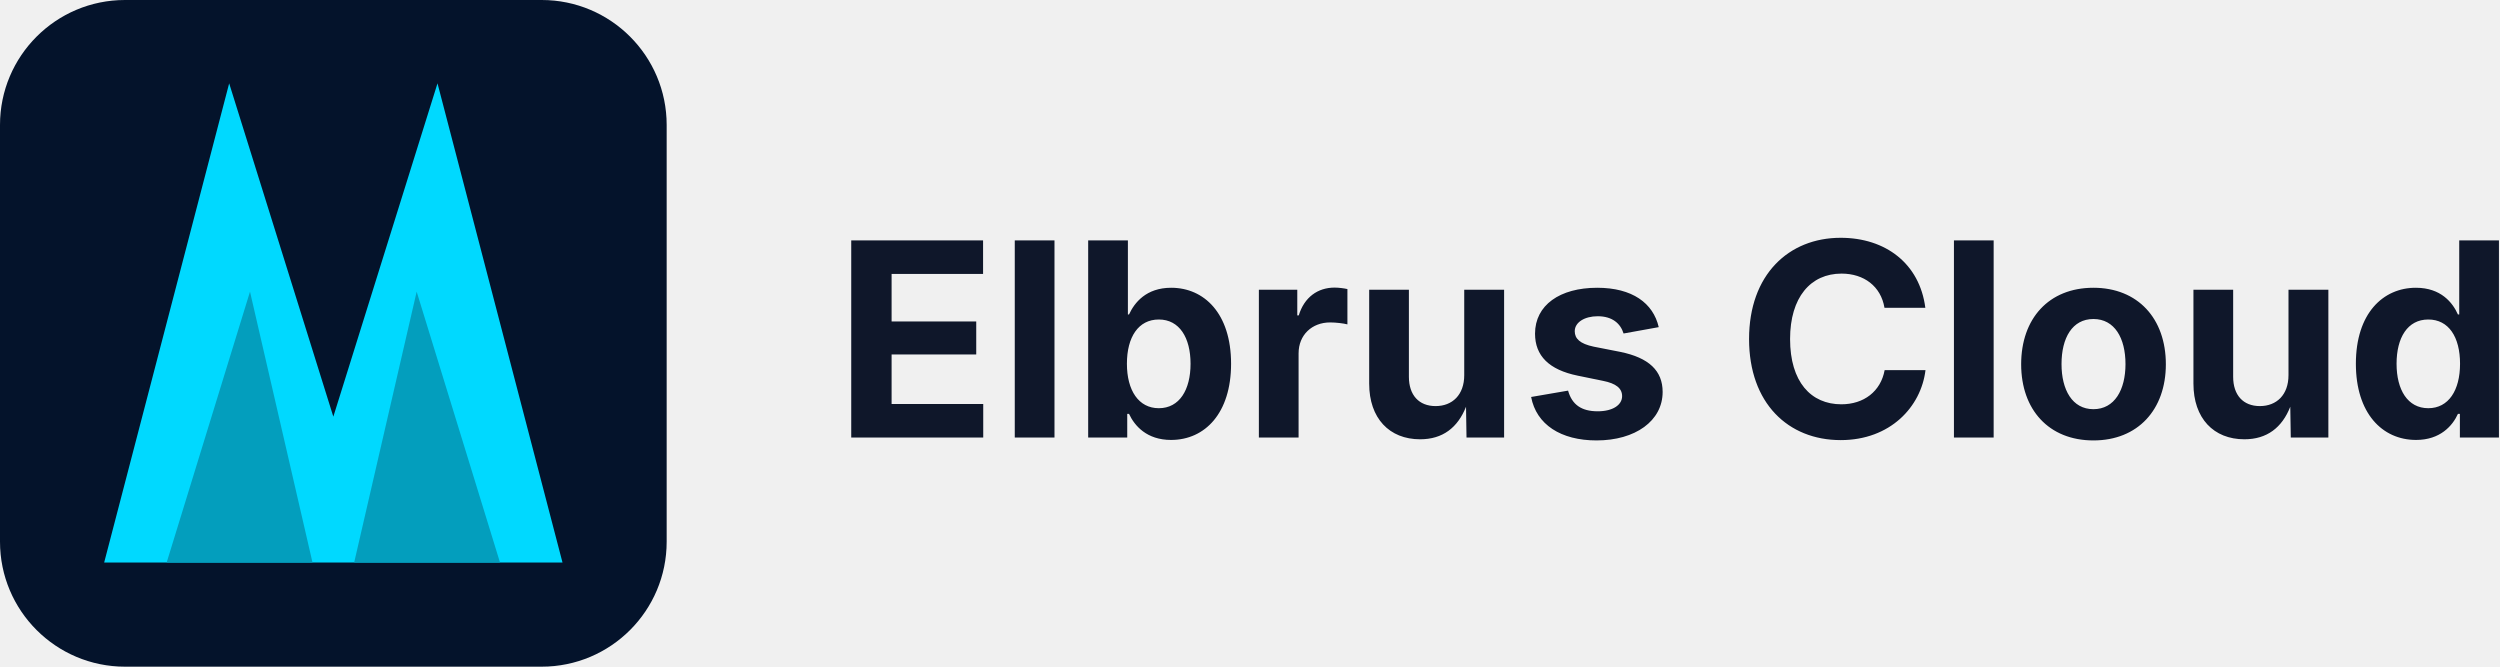
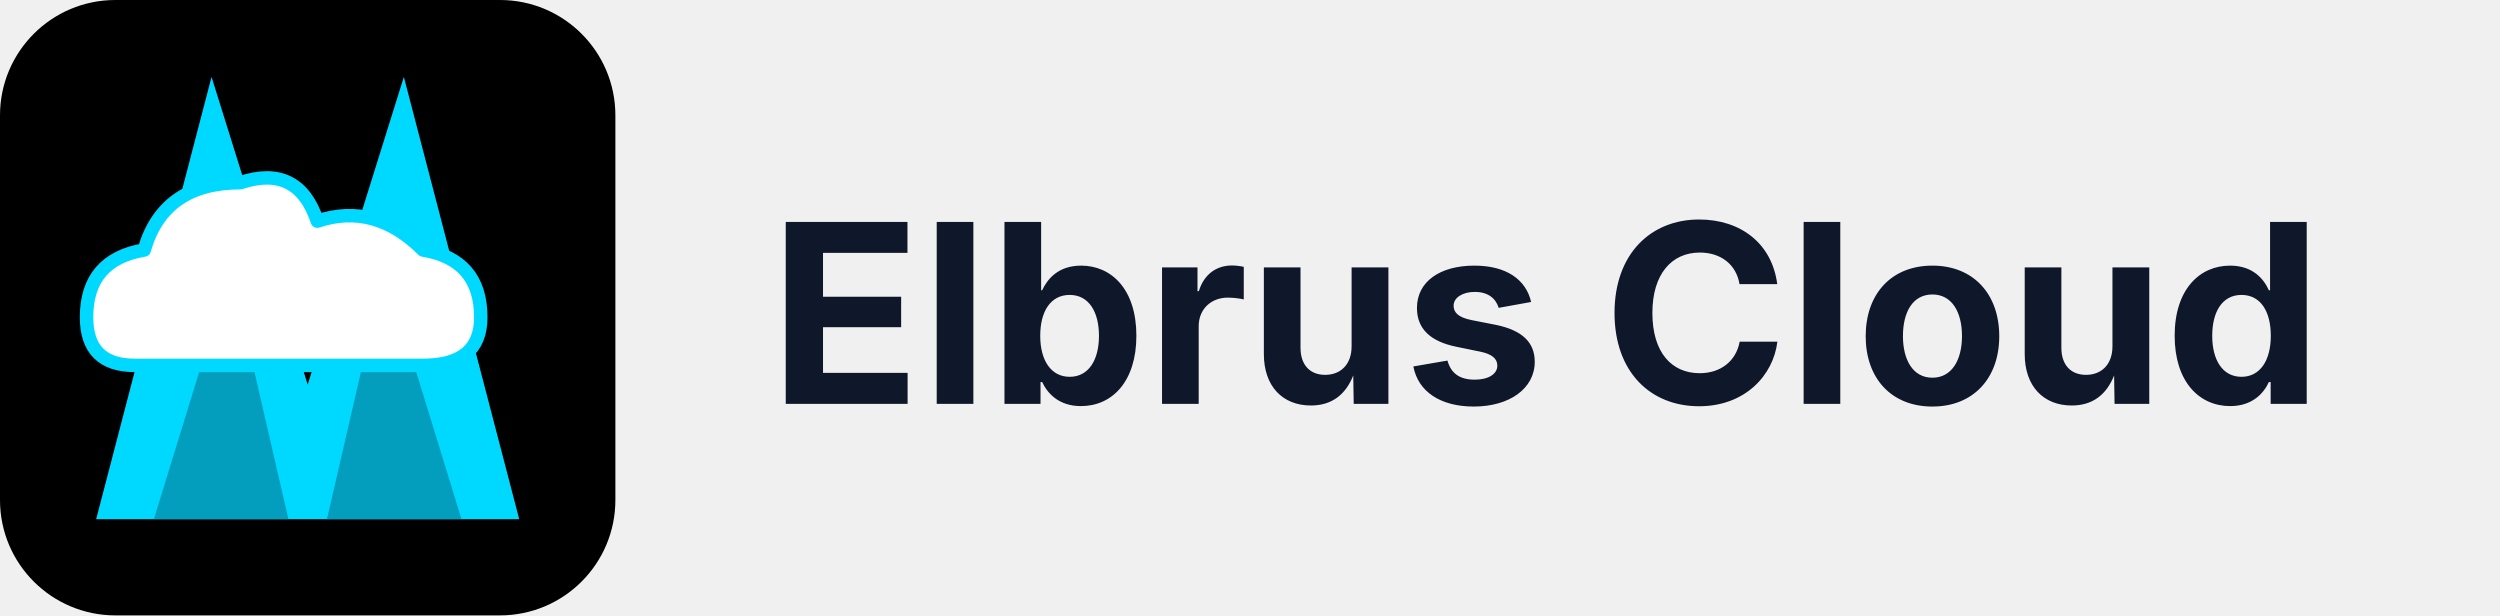
- <svg xmlns="http://www.w3.org/2000/svg" viewBox="0 0 240 64" role="img" aria-label="Elbrus Cloud logo">
-   <rect width="64" height="64" rx="12" fill="#04132b" />
+ <svg xmlns="http://www.w3.org/2000/svg" viewBox="0 0 260 64" role="img" aria-label="Elbrus Cloud logo">
+   <rect width="64" height="64" rx="12" fill="#000000" />
  <polygon points="10,54 22,8 32,40 42,8 54,54" fill="#00D9FF" />
  <polygon points="16,54 24,28 30,54" fill="#039EBD" />
  <polygon points="34,54 40,28 48,54" fill="#039EBD" />
+   <path d="M14 38 Q9 38 9 33 Q9 27 15 26 Q17 19 25 19 Q31 17 33 23 Q39 21 44 26 Q50 27 50 33 Q50 38 44 38 Z" fill="#FFFFFF" stroke="#00D9FF" stroke-width="1.4" stroke-linejoin="round" />
  <text x="80" y="42" font-family="Sora, Inter, system-ui, sans-serif" font-size="26" font-weight="700" fill="#0f172a">Elbrus Cloud</text>
</svg>
